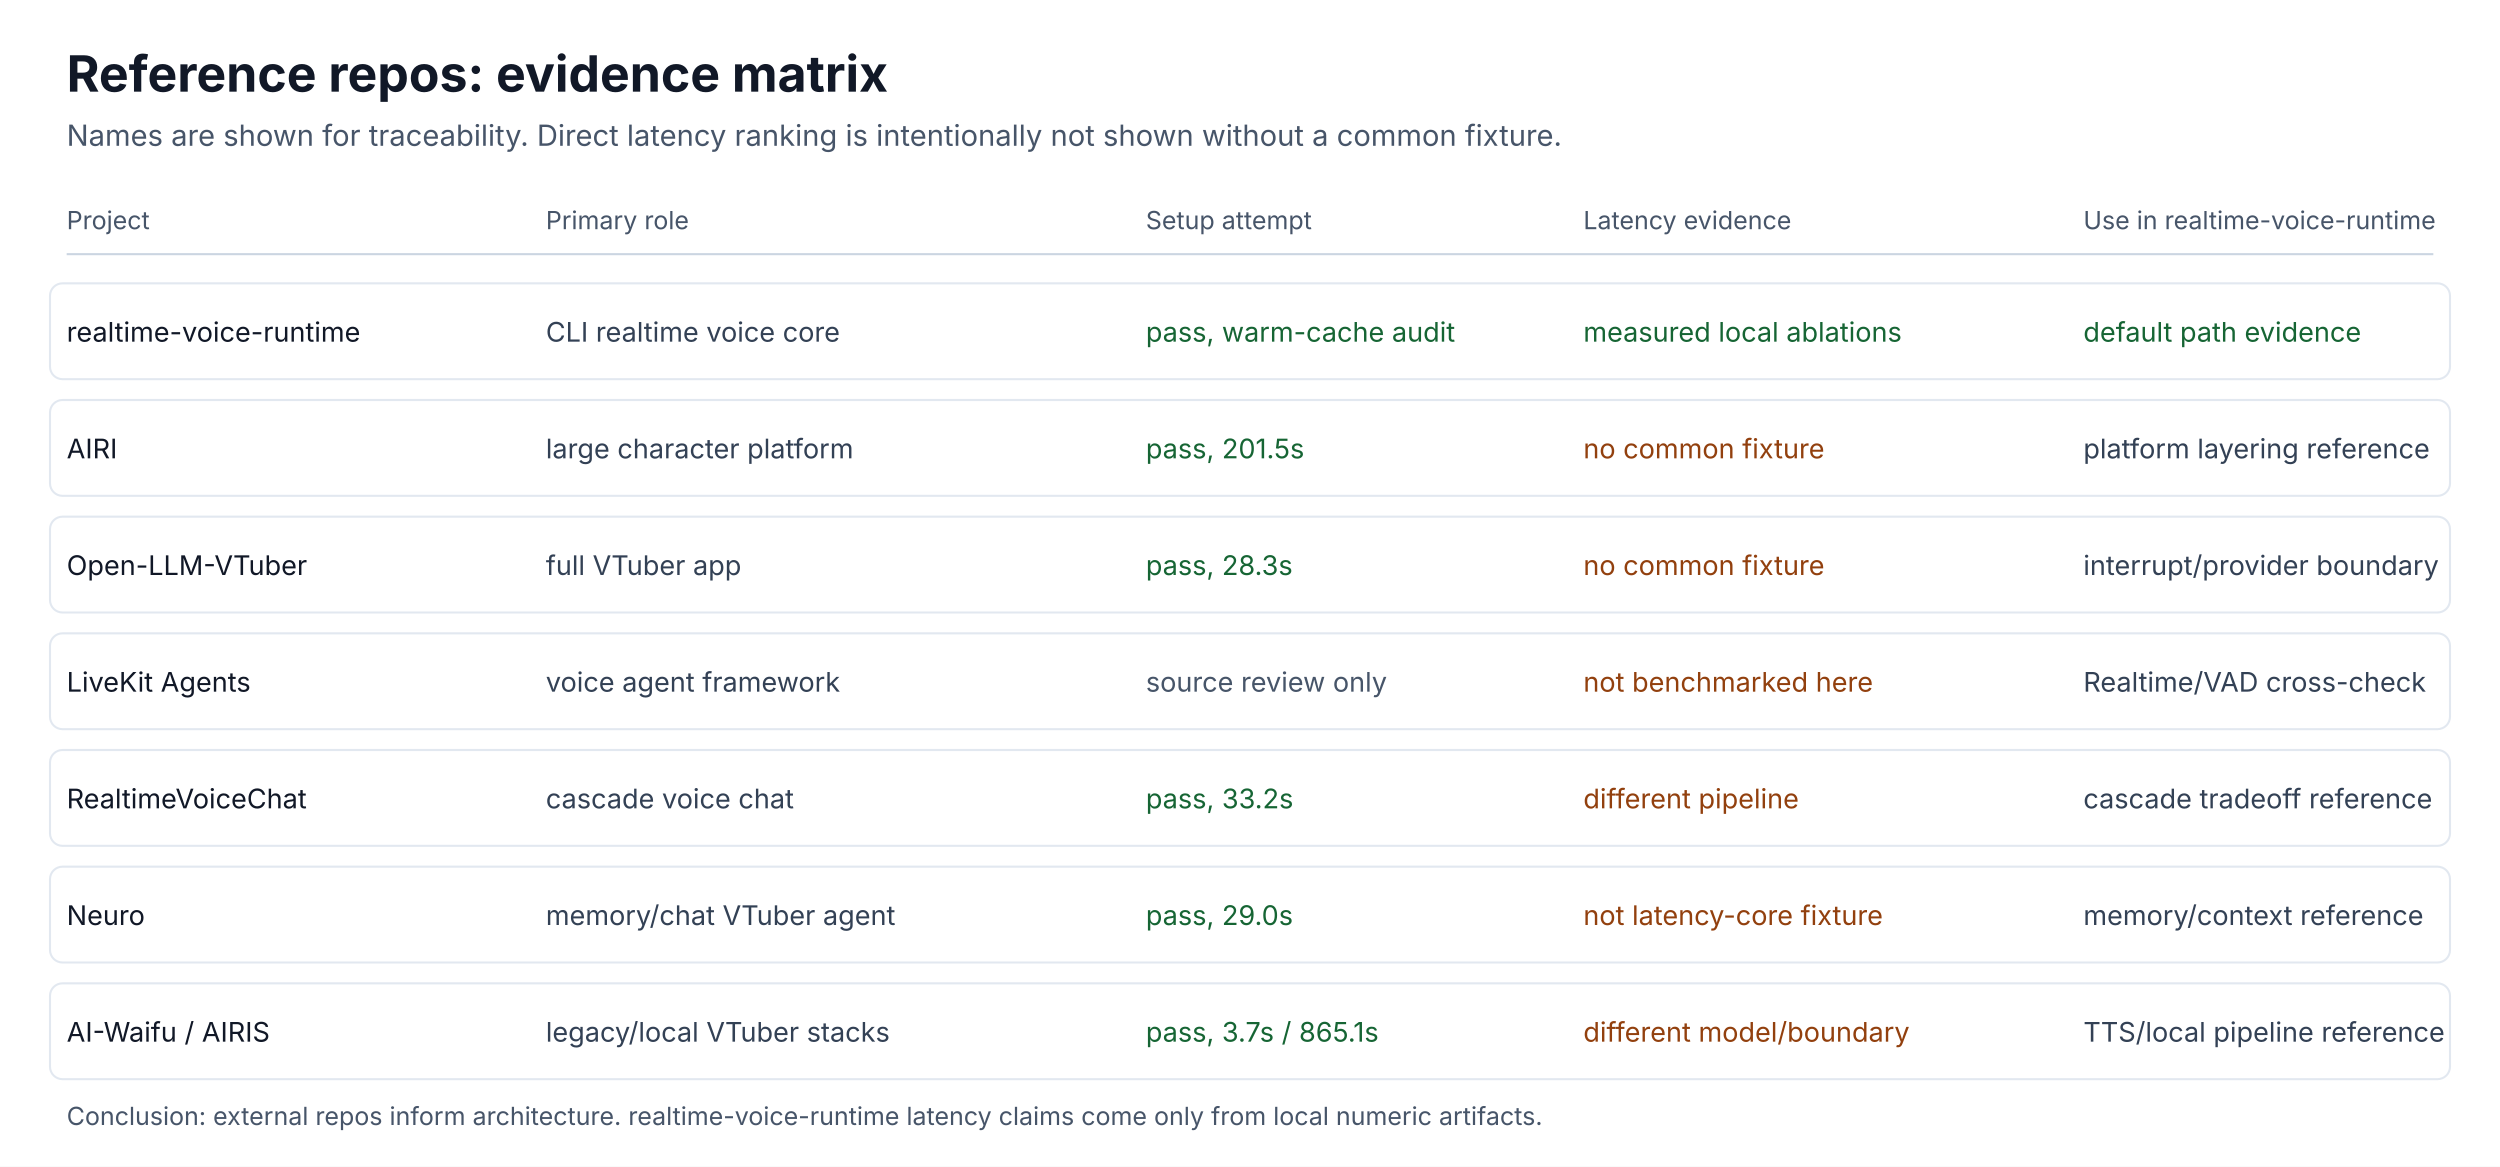
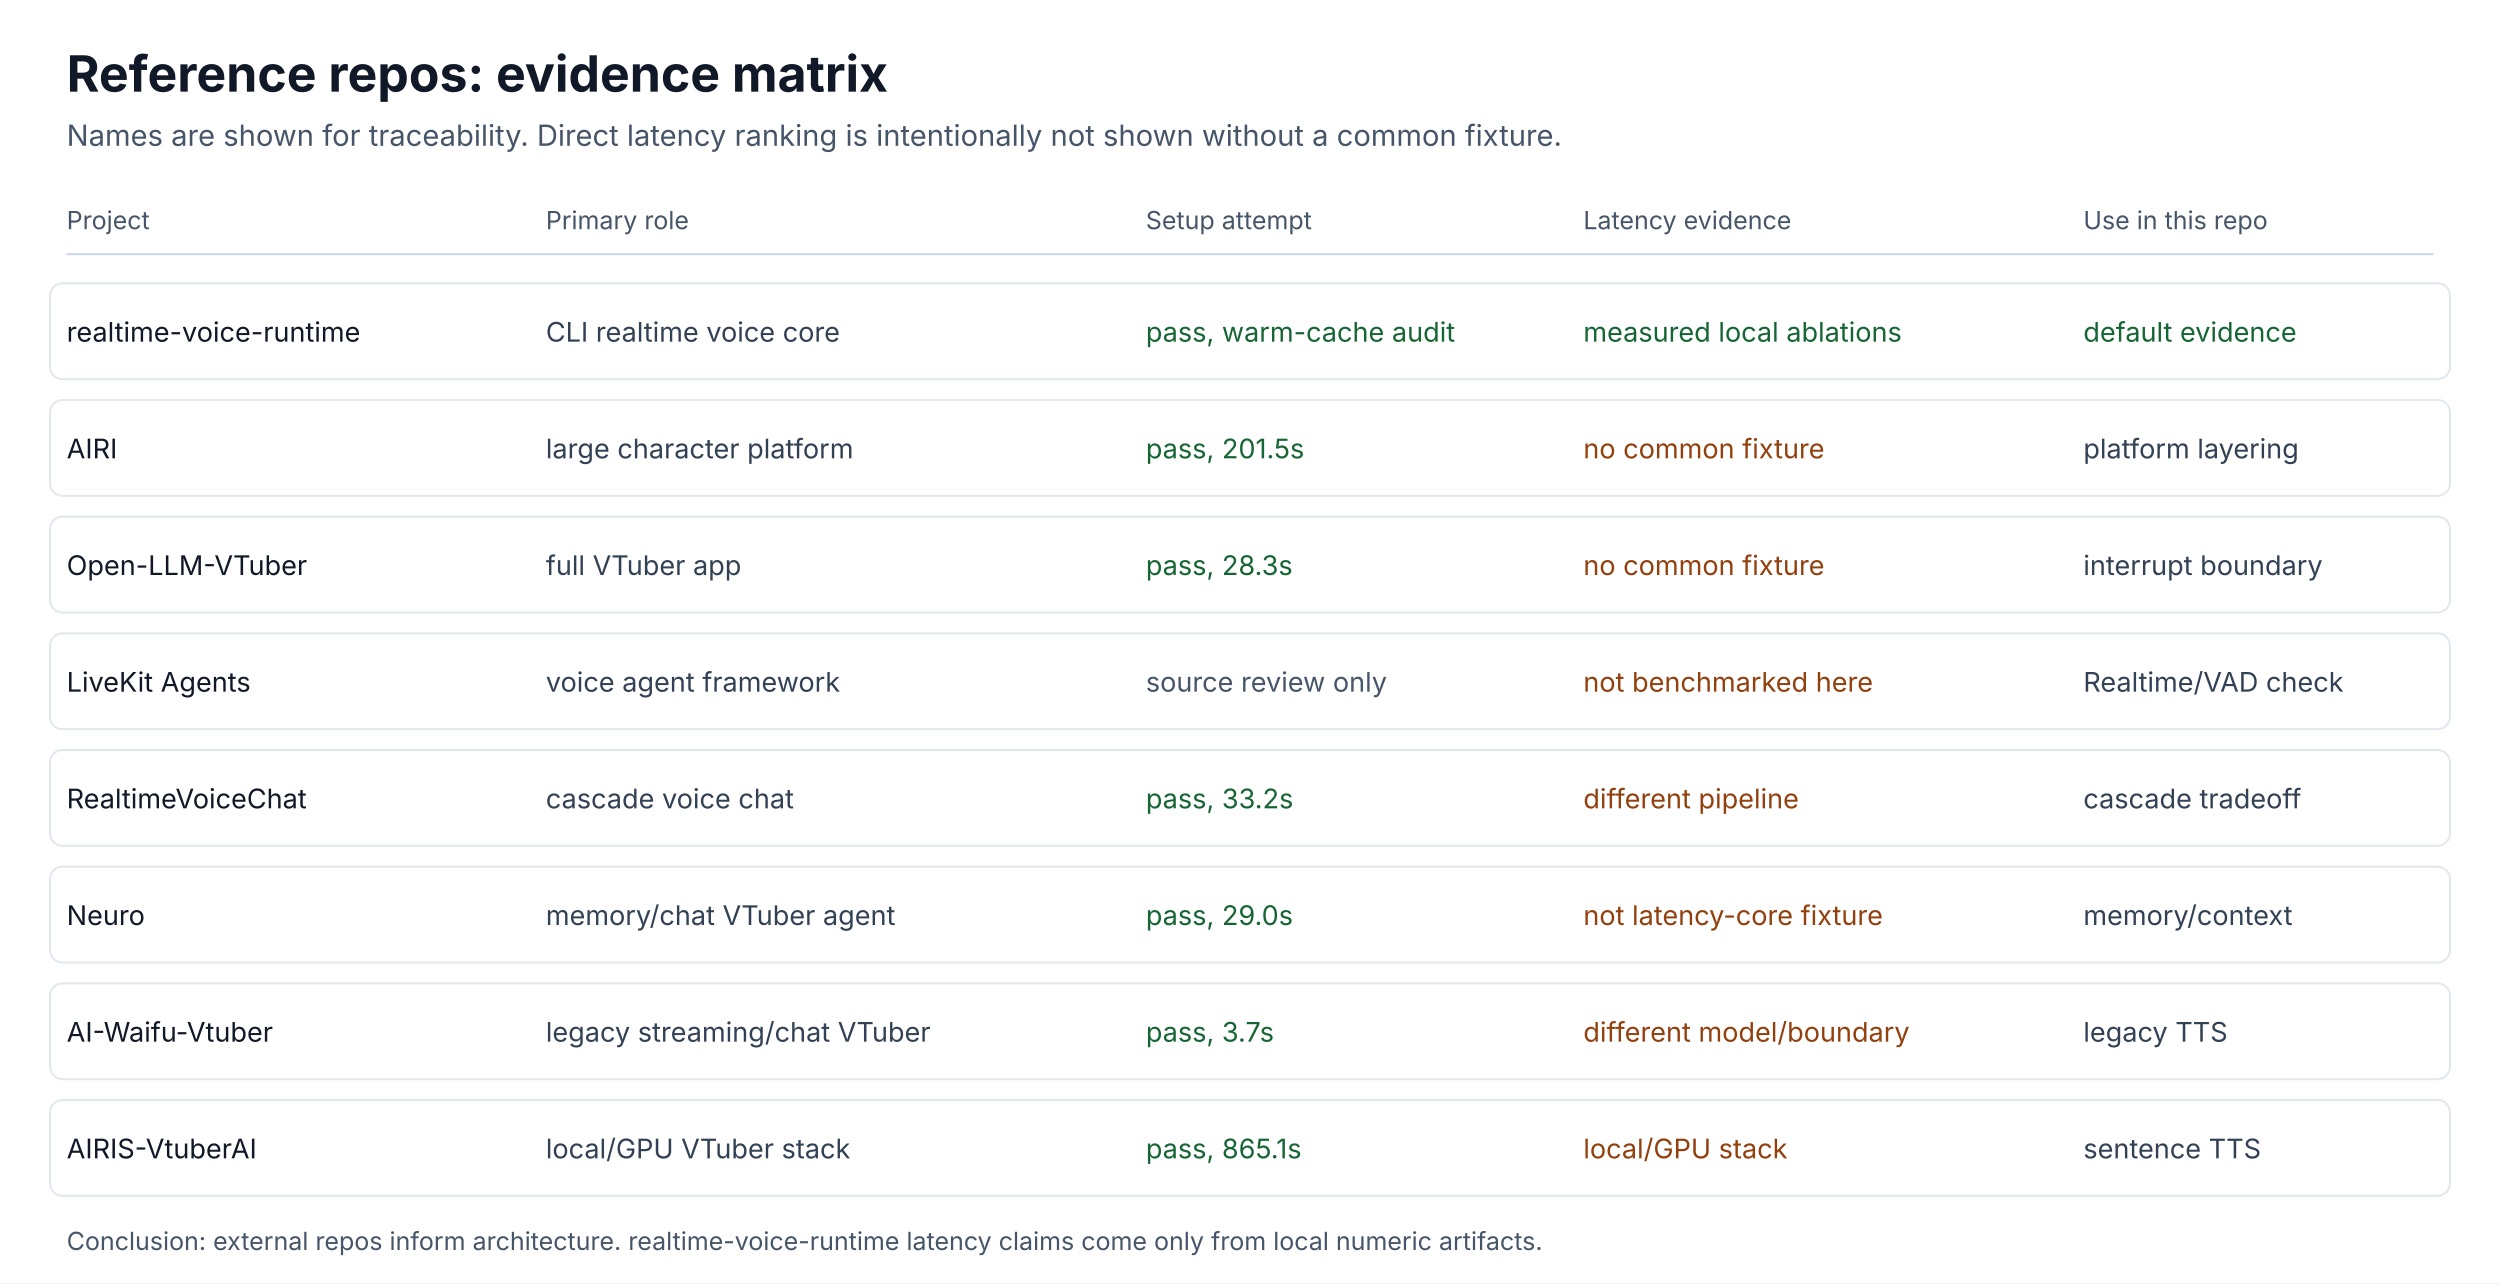
- <svg xmlns="http://www.w3.org/2000/svg" width="1200" height="560" viewBox="0 0 1200 560" role="img" aria-labelledby="title desc">
-   <rect width="1200" height="560" fill="#ffffff" />
+ <svg xmlns="http://www.w3.org/2000/svg" width="1200" height="616" viewBox="0 0 1200 616" role="img" aria-labelledby="reference_landscape_title reference_landscape_desc">
+   <rect width="1200" height="616" fill="#ffffff" />
  <text x="32" y="44" font-family="Inter, Arial, sans-serif" font-size="24" font-weight="700" fill="#111827">Reference repos: evidence matrix</text>
  <text x="32" y="70" font-family="Inter, Arial, sans-serif" font-size="14" fill="#475569">Names are shown for traceability. Direct latency ranking is intentionally not shown without a common fixture.</text>
  <g font-family="Inter, Arial, sans-serif" font-size="12">
    <text x="32" y="110" fill="#475569">Project</text>
    <text x="262" y="110" fill="#475569">Primary role</text>
    <text x="550" y="110" fill="#475569">Setup attempt</text>
    <text x="760" y="110" fill="#475569">Latency evidence</text>
-     <text x="1000" y="110" fill="#475569">Use in realtime-voice-runtime</text>
+     <text x="1000" y="110" fill="#475569">Use in this repo</text>
    <line x1="32" y1="122" x2="1168" y2="122" stroke="#cbd5e1" />
  </g>
  <g font-family="Inter, Arial, sans-serif" font-size="13">
    <rect x="24" y="136" width="1152" height="46" rx="6" fill="#ffffff" stroke="#e2e8f0" />
    <text x="32" y="164" fill="#111827">realtime-voice-runtime</text>
    <text x="262" y="164" fill="#334155">CLI realtime voice core</text>
    <text x="550" y="164" fill="#166534">pass, warm-cache audit</text>
    <text x="760" y="164" fill="#166534">measured local ablations</text>
-     <text x="1000" y="164" fill="#166534">default path evidence</text>
+     <text x="1000" y="164" fill="#166534">default evidence</text>
    <rect x="24" y="192" width="1152" height="46" rx="6" fill="#ffffff" stroke="#e2e8f0" />
    <text x="32" y="220" fill="#111827">AIRI</text>
    <text x="262" y="220" fill="#334155">large character platform</text>
    <text x="550" y="220" fill="#166534">pass, 201.5s</text>
    <text x="760" y="220" fill="#92400e">no common fixture</text>
-     <text x="1000" y="220" fill="#334155">platform layering reference</text>
+     <text x="1000" y="220" fill="#334155">platform layering</text>
    <rect x="24" y="248" width="1152" height="46" rx="6" fill="#ffffff" stroke="#e2e8f0" />
    <text x="32" y="276" fill="#111827">Open-LLM-VTuber</text>
    <text x="262" y="276" fill="#334155">full VTuber app</text>
    <text x="550" y="276" fill="#166534">pass, 28.3s</text>
    <text x="760" y="276" fill="#92400e">no common fixture</text>
-     <text x="1000" y="276" fill="#334155">interrupt/provider boundary</text>
+     <text x="1000" y="276" fill="#334155">interrupt boundary</text>
    <rect x="24" y="304" width="1152" height="46" rx="6" fill="#ffffff" stroke="#e2e8f0" />
    <text x="32" y="332" fill="#111827">LiveKit Agents</text>
    <text x="262" y="332" fill="#334155">voice agent framework</text>
    <text x="550" y="332" fill="#475569">source review only</text>
    <text x="760" y="332" fill="#92400e">not benchmarked here</text>
-     <text x="1000" y="332" fill="#334155">Realtime/VAD cross-check</text>
+     <text x="1000" y="332" fill="#334155">Realtime/VAD check</text>
    <rect x="24" y="360" width="1152" height="46" rx="6" fill="#ffffff" stroke="#e2e8f0" />
    <text x="32" y="388" fill="#111827">RealtimeVoiceChat</text>
    <text x="262" y="388" fill="#334155">cascade voice chat</text>
    <text x="550" y="388" fill="#166534">pass, 33.2s</text>
    <text x="760" y="388" fill="#92400e">different pipeline</text>
-     <text x="1000" y="388" fill="#334155">cascade tradeoff reference</text>
+     <text x="1000" y="388" fill="#334155">cascade tradeoff</text>
    <rect x="24" y="416" width="1152" height="46" rx="6" fill="#ffffff" stroke="#e2e8f0" />
    <text x="32" y="444" fill="#111827">Neuro</text>
    <text x="262" y="444" fill="#334155">memory/chat VTuber agent</text>
    <text x="550" y="444" fill="#166534">pass, 29.0s</text>
    <text x="760" y="444" fill="#92400e">not latency-core fixture</text>
-     <text x="1000" y="444" fill="#334155">memory/context reference</text>
+     <text x="1000" y="444" fill="#334155">memory/context</text>
    <rect x="24" y="472" width="1152" height="46" rx="6" fill="#ffffff" stroke="#e2e8f0" />
-     <text x="32" y="500" fill="#111827">AI-Waifu / AIRIS</text>
-     <text x="262" y="500" fill="#334155">legacy/local VTuber stacks</text>
-     <text x="550" y="500" fill="#166534">pass, 3.7s / 865.1s</text>
+     <text x="32" y="500" fill="#111827">AI-Waifu-Vtuber</text>
+     <text x="262" y="500" fill="#334155">legacy streaming/chat VTuber</text>
+     <text x="550" y="500" fill="#166534">pass, 3.7s</text>
    <text x="760" y="500" fill="#92400e">different model/boundary</text>
-     <text x="1000" y="500" fill="#334155">TTS/local pipeline reference</text>
+     <text x="1000" y="500" fill="#334155">legacy TTS</text>
+     <rect x="24" y="528" width="1152" height="46" rx="6" fill="#ffffff" stroke="#e2e8f0" />
+     <text x="32" y="556" fill="#111827">AIRIS-VtuberAI</text>
+     <text x="262" y="556" fill="#334155">local/GPU VTuber stack</text>
+     <text x="550" y="556" fill="#166534">pass, 865.1s</text>
+     <text x="760" y="556" fill="#92400e">local/GPU stack</text>
+     <text x="1000" y="556" fill="#334155">sentence TTS</text>
  </g>
-   <text x="32" y="540" font-family="Inter, Arial, sans-serif" font-size="12" fill="#475569">Conclusion: external repos inform architecture. realtime-voice-runtime latency claims come only from local numeric artifacts.</text>
+   <text x="32" y="600" font-family="Inter, Arial, sans-serif" font-size="12" fill="#475569">Conclusion: external repos inform architecture. realtime-voice-runtime latency claims come only from local numeric artifacts.</text>
</svg>
